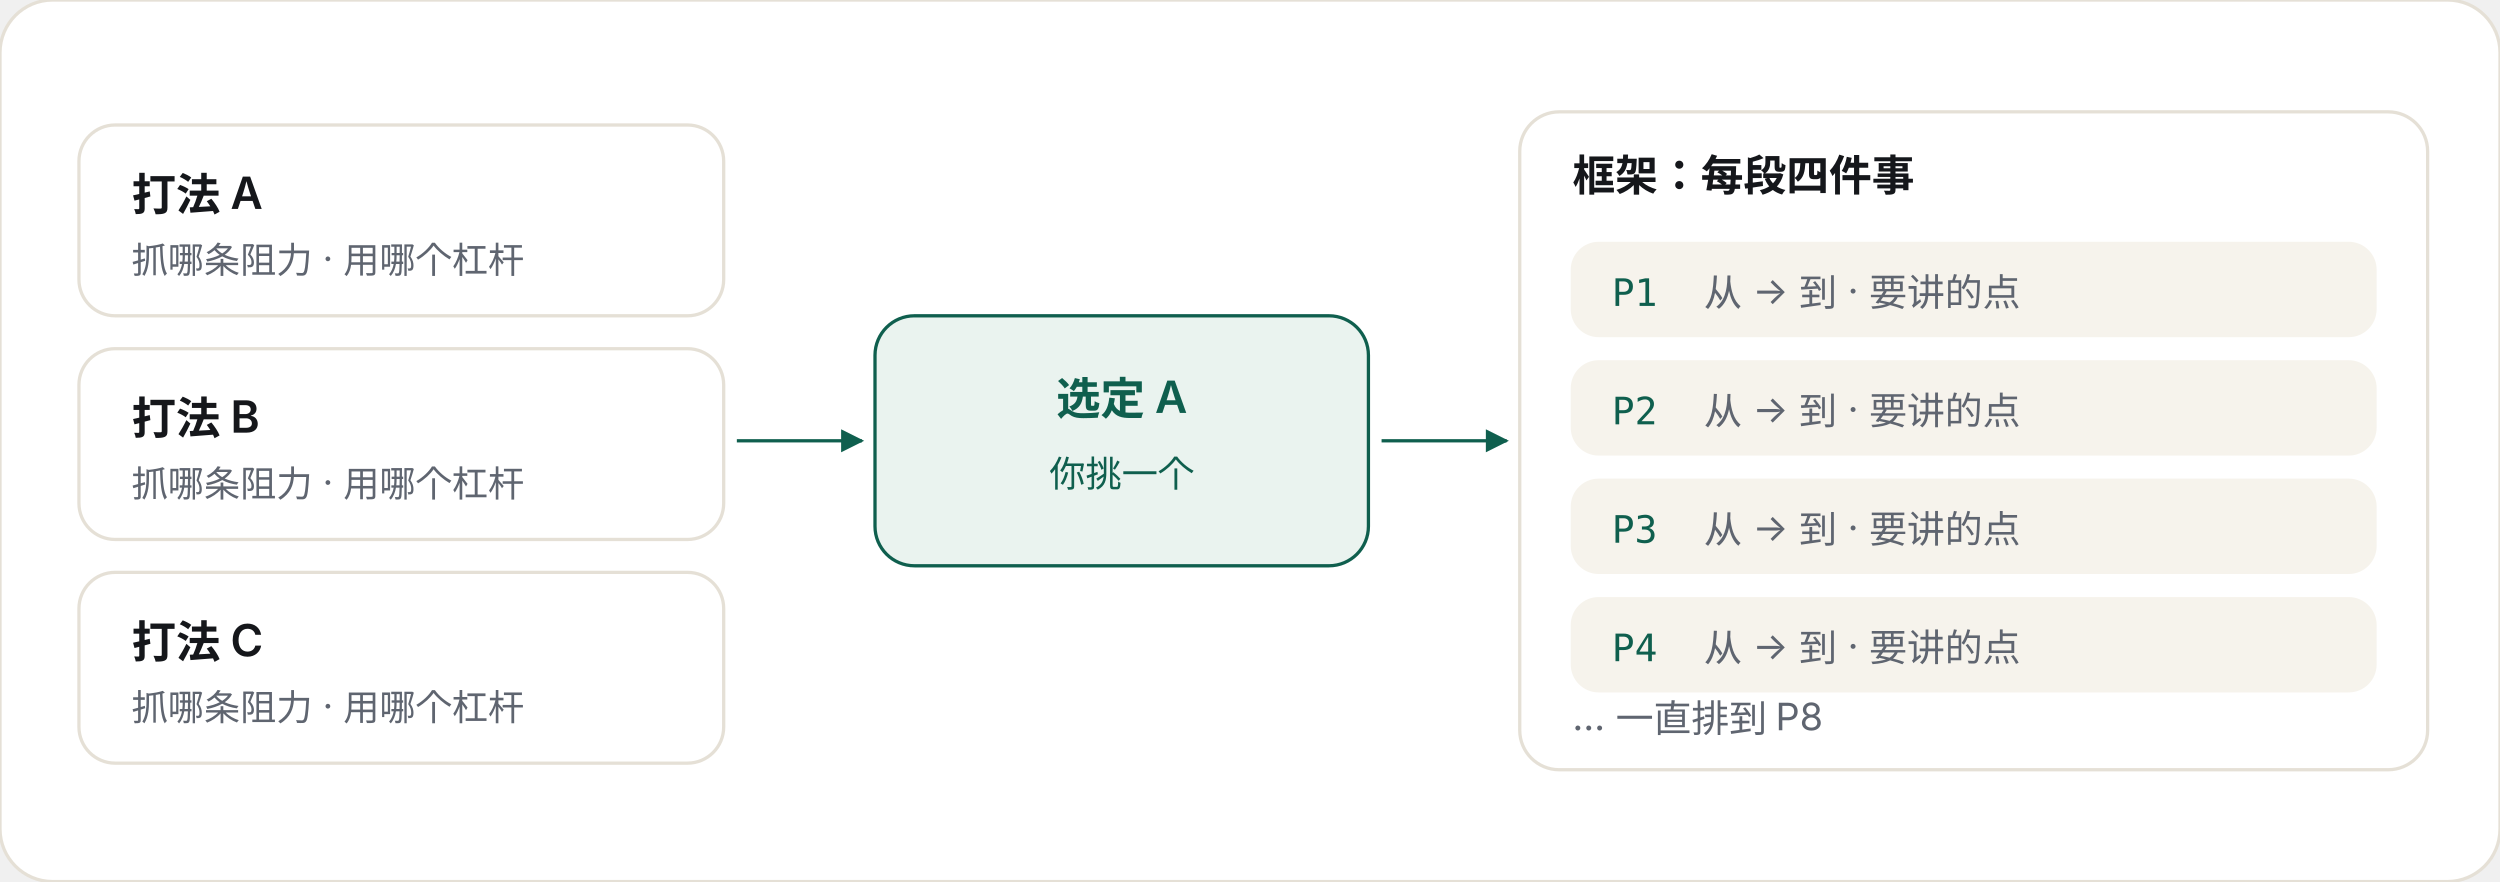
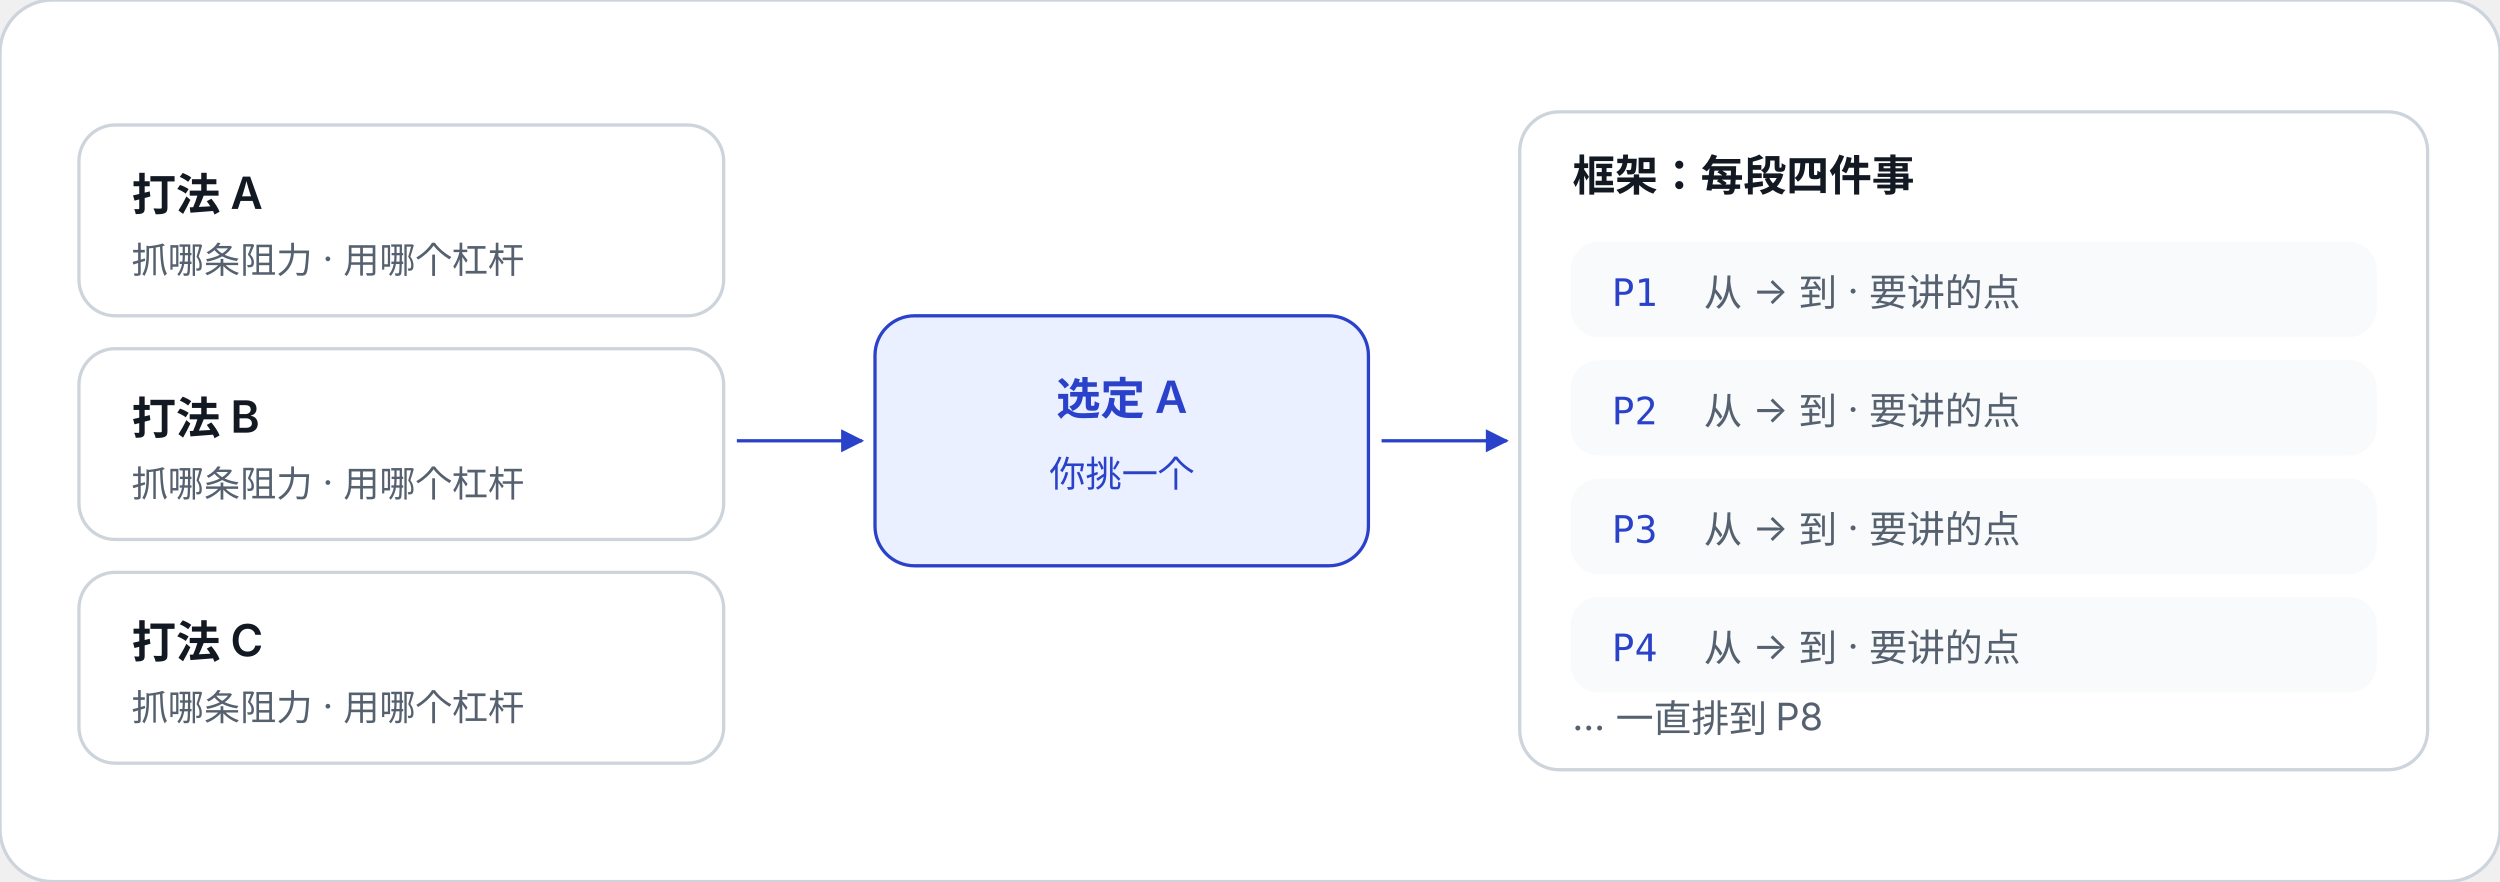
<svg xmlns="http://www.w3.org/2000/svg" viewBox="0 0 760 268" width="760" height="268">
  <defs>
    <marker id="a" viewBox="0 0 10 10" refX="9" refY="5" markerWidth="7" markerHeight="7" orient="auto-start-reverse">
-       <path d="M0 0 L10 5 L0 10 z" fill="#5f6570" />
+       <path d="M0 0 L10 5 L0 10 z" fill="#566170" />
    </marker>
    <marker id="ag" viewBox="0 0 10 10" refX="9" refY="5" markerWidth="7" markerHeight="7" orient="auto-start-reverse">
-       <path d="M0 0 L10 5 L0 10 z" fill="#0f5f4e" />
+       <path d="M0 0 L10 5 L0 10 z" fill="#2A41C9" />
    </marker>
  </defs>
-   <rect x="0" y="0" width="760" height="268" rx="16" fill="#ffffff" stroke="#e5e0d6" stroke-width="1" />
-   <rect x="24" y="38" width="196" height="58" rx="11" fill="#ffffff" stroke="#e5e0d6" stroke-width="1" />
-   <text x="40" y="64" font-family="-apple-system,BlinkMacSystemFont,Segoe UI,PingFang SC,Microsoft YaHei,sans-serif" font-size="13.5" fill="#15171b" text-anchor="start" font-weight="600">打法 A</text>
-   <text x="40" y="83" font-family="-apple-system,BlinkMacSystemFont,Segoe UI,PingFang SC,Microsoft YaHei,sans-serif" font-size="11" fill="#5f6570" text-anchor="start" font-weight="400">抓哪条阻力 · 用哪个杠杆</text>
-   <rect x="24" y="106" width="196" height="58" rx="11" fill="#ffffff" stroke="#e5e0d6" stroke-width="1" />
-   <text x="40" y="132" font-family="-apple-system,BlinkMacSystemFont,Segoe UI,PingFang SC,Microsoft YaHei,sans-serif" font-size="13.5" fill="#15171b" text-anchor="start" font-weight="600">打法 B</text>
-   <text x="40" y="151" font-family="-apple-system,BlinkMacSystemFont,Segoe UI,PingFang SC,Microsoft YaHei,sans-serif" font-size="11" fill="#5f6570" text-anchor="start" font-weight="400">抓哪条阻力 · 用哪个杠杆</text>
-   <rect x="24" y="174" width="196" height="58" rx="11" fill="#ffffff" stroke="#e5e0d6" stroke-width="1" />
-   <text x="40" y="200" font-family="-apple-system,BlinkMacSystemFont,Segoe UI,PingFang SC,Microsoft YaHei,sans-serif" font-size="13.5" fill="#15171b" text-anchor="start" font-weight="600">打法 C</text>
-   <text x="40" y="219" font-family="-apple-system,BlinkMacSystemFont,Segoe UI,PingFang SC,Microsoft YaHei,sans-serif" font-size="11" fill="#5f6570" text-anchor="start" font-weight="400">抓哪条阻力 · 用哪个杠杆</text>
-   <line x1="224" y1="134" x2="262" y2="134" stroke="#0f5f4e" stroke-width="1" marker-end="url(#ag)" />
-   <rect x="266" y="96" width="150" height="76" rx="12" fill="#eaf3ef" stroke="#0f5f4e" stroke-width="1" />
-   <text x="341" y="126" font-family="-apple-system,BlinkMacSystemFont,Segoe UI,PingFang SC,Microsoft YaHei,sans-serif" font-size="13.5" fill="#0f5f4e" text-anchor="middle" font-weight="600">选定 A</text>
-   <text x="341" y="148" font-family="-apple-system,BlinkMacSystemFont,Segoe UI,PingFang SC,Microsoft YaHei,sans-serif" font-size="11" fill="#0f5f4e" text-anchor="middle" font-weight="400">你挑一个</text>
-   <line x1="420" y1="134" x2="458" y2="134" stroke="#0f5f4e" stroke-width="1" marker-end="url(#ag)" />
-   <rect x="462" y="34" width="276" height="200" rx="12" fill="#ffffff" stroke="#e5e0d6" stroke-width="1" />
-   <text x="478" y="58" font-family="-apple-system,BlinkMacSystemFont,Segoe UI,PingFang SC,Microsoft YaHei,sans-serif" font-size="13" fill="#15171b" text-anchor="start" font-weight="600">框架：每段四件事</text>
-   <rect x="478" y="74" width="244" height="28" rx="8" fill="#f6f3ec" stroke="#f6f3ec" stroke-width="1" />
-   <text x="490" y="93" font-family="ui-monospace,SFMono-Regular,Menlo,monospace" font-size="11.5" fill="#0f5f4e" text-anchor="start" font-weight="400">P1</text>
-   <text x="518" y="93" font-family="-apple-system,BlinkMacSystemFont,Segoe UI,PingFang SC,Microsoft YaHei,sans-serif" font-size="11.5" fill="#5f6570" text-anchor="start" font-weight="400">从 → 到 · 要讲的点</text>
-   <rect x="478" y="110" width="244" height="28" rx="8" fill="#f6f3ec" stroke="#f6f3ec" stroke-width="1" />
-   <text x="490" y="129" font-family="ui-monospace,SFMono-Regular,Menlo,monospace" font-size="11.5" fill="#0f5f4e" text-anchor="start" font-weight="400">P2</text>
-   <text x="518" y="129" font-family="-apple-system,BlinkMacSystemFont,Segoe UI,PingFang SC,Microsoft YaHei,sans-serif" font-size="11.5" fill="#5f6570" text-anchor="start" font-weight="400">从 → 到 · 要讲的点</text>
-   <rect x="478" y="146" width="244" height="28" rx="8" fill="#f6f3ec" stroke="#f6f3ec" stroke-width="1" />
-   <text x="490" y="165" font-family="ui-monospace,SFMono-Regular,Menlo,monospace" font-size="11.5" fill="#0f5f4e" text-anchor="start" font-weight="400">P3</text>
-   <text x="518" y="165" font-family="-apple-system,BlinkMacSystemFont,Segoe UI,PingFang SC,Microsoft YaHei,sans-serif" font-size="11.5" fill="#5f6570" text-anchor="start" font-weight="400">从 → 到 · 要讲的点</text>
-   <rect x="478" y="182" width="244" height="28" rx="8" fill="#f6f3ec" stroke="#f6f3ec" stroke-width="1" />
-   <text x="490" y="201" font-family="ui-monospace,SFMono-Regular,Menlo,monospace" font-size="11.5" fill="#0f5f4e" text-anchor="start" font-weight="400">P4</text>
-   <text x="518" y="201" font-family="-apple-system,BlinkMacSystemFont,Segoe UI,PingFang SC,Microsoft YaHei,sans-serif" font-size="11.5" fill="#5f6570" text-anchor="start" font-weight="400">从 → 到 · 要讲的点</text>
-   <text x="478" y="222" font-family="-apple-system,BlinkMacSystemFont,Segoe UI,PingFang SC,Microsoft YaHei,sans-serif" font-size="11.5" fill="#5f6570" text-anchor="start" font-weight="400">… 一直排到 P8</text>
+   <rect x="0" y="0" width="760" height="268" rx="16" fill="#FFFFFF" stroke="#CDD4DC" stroke-width="1" />
+   <rect x="24" y="38" width="196" height="58" rx="11" fill="#FFFFFF" stroke="#CDD4DC" stroke-width="1" />
+   <text x="40" y="64" font-family="-apple-system,BlinkMacSystemFont,Segoe UI,PingFang SC,Microsoft YaHei,sans-serif" font-size="13.5" fill="#131922" text-anchor="start" font-weight="600">打法 A</text>
+   <text x="40" y="83" font-family="-apple-system,BlinkMacSystemFont,Segoe UI,PingFang SC,Microsoft YaHei,sans-serif" font-size="11" fill="#566170" text-anchor="start" font-weight="400">抓哪条阻力 · 用哪个杠杆</text>
+   <rect x="24" y="106" width="196" height="58" rx="11" fill="#FFFFFF" stroke="#CDD4DC" stroke-width="1" />
+   <text x="40" y="132" font-family="-apple-system,BlinkMacSystemFont,Segoe UI,PingFang SC,Microsoft YaHei,sans-serif" font-size="13.5" fill="#131922" text-anchor="start" font-weight="600">打法 B</text>
+   <text x="40" y="151" font-family="-apple-system,BlinkMacSystemFont,Segoe UI,PingFang SC,Microsoft YaHei,sans-serif" font-size="11" fill="#566170" text-anchor="start" font-weight="400">抓哪条阻力 · 用哪个杠杆</text>
+   <rect x="24" y="174" width="196" height="58" rx="11" fill="#FFFFFF" stroke="#CDD4DC" stroke-width="1" />
+   <text x="40" y="200" font-family="-apple-system,BlinkMacSystemFont,Segoe UI,PingFang SC,Microsoft YaHei,sans-serif" font-size="13.5" fill="#131922" text-anchor="start" font-weight="600">打法 C</text>
+   <text x="40" y="219" font-family="-apple-system,BlinkMacSystemFont,Segoe UI,PingFang SC,Microsoft YaHei,sans-serif" font-size="11" fill="#566170" text-anchor="start" font-weight="400">抓哪条阻力 · 用哪个杠杆</text>
+   <line x1="224" y1="134" x2="262" y2="134" stroke="#2A41C9" stroke-width="1" marker-end="url(#ag)" />
+   <rect x="266" y="96" width="150" height="76" rx="12" fill="#EAF0FF" stroke="#2A41C9" stroke-width="1" />
+   <text x="341" y="126" font-family="-apple-system,BlinkMacSystemFont,Segoe UI,PingFang SC,Microsoft YaHei,sans-serif" font-size="13.5" fill="#2A41C9" text-anchor="middle" font-weight="600">选定 A</text>
+   <text x="341" y="148" font-family="-apple-system,BlinkMacSystemFont,Segoe UI,PingFang SC,Microsoft YaHei,sans-serif" font-size="11" fill="#2A41C9" text-anchor="middle" font-weight="400">你挑一个</text>
+   <line x1="420" y1="134" x2="458" y2="134" stroke="#2A41C9" stroke-width="1" marker-end="url(#ag)" />
+   <rect x="462" y="34" width="276" height="200" rx="12" fill="#FFFFFF" stroke="#CDD4DC" stroke-width="1" />
+   <text x="478" y="58" font-family="-apple-system,BlinkMacSystemFont,Segoe UI,PingFang SC,Microsoft YaHei,sans-serif" font-size="13" fill="#131922" text-anchor="start" font-weight="600">框架：每段四件事</text>
+   <rect x="478" y="74" width="244" height="28" rx="8" fill="#F8FAFB" stroke="#F8FAFB" stroke-width="1" />
+   <text x="490" y="93" font-family="ui-monospace,SFMono-Regular,Menlo,monospace" font-size="11.5" fill="#2A41C9" text-anchor="start" font-weight="400">P1</text>
+   <text x="518" y="93" font-family="-apple-system,BlinkMacSystemFont,Segoe UI,PingFang SC,Microsoft YaHei,sans-serif" font-size="11.5" fill="#566170" text-anchor="start" font-weight="400">从 → 到 · 要讲的点</text>
+   <rect x="478" y="110" width="244" height="28" rx="8" fill="#F8FAFB" stroke="#F8FAFB" stroke-width="1" />
+   <text x="490" y="129" font-family="ui-monospace,SFMono-Regular,Menlo,monospace" font-size="11.5" fill="#2A41C9" text-anchor="start" font-weight="400">P2</text>
+   <text x="518" y="129" font-family="-apple-system,BlinkMacSystemFont,Segoe UI,PingFang SC,Microsoft YaHei,sans-serif" font-size="11.5" fill="#566170" text-anchor="start" font-weight="400">从 → 到 · 要讲的点</text>
+   <rect x="478" y="146" width="244" height="28" rx="8" fill="#F8FAFB" stroke="#F8FAFB" stroke-width="1" />
+   <text x="490" y="165" font-family="ui-monospace,SFMono-Regular,Menlo,monospace" font-size="11.5" fill="#2A41C9" text-anchor="start" font-weight="400">P3</text>
+   <text x="518" y="165" font-family="-apple-system,BlinkMacSystemFont,Segoe UI,PingFang SC,Microsoft YaHei,sans-serif" font-size="11.5" fill="#566170" text-anchor="start" font-weight="400">从 → 到 · 要讲的点</text>
+   <rect x="478" y="182" width="244" height="28" rx="8" fill="#F8FAFB" stroke="#F8FAFB" stroke-width="1" />
+   <text x="490" y="201" font-family="ui-monospace,SFMono-Regular,Menlo,monospace" font-size="11.5" fill="#2A41C9" text-anchor="start" font-weight="400">P4</text>
+   <text x="518" y="201" font-family="-apple-system,BlinkMacSystemFont,Segoe UI,PingFang SC,Microsoft YaHei,sans-serif" font-size="11.5" fill="#566170" text-anchor="start" font-weight="400">从 → 到 · 要讲的点</text>
+   <text x="478" y="222" font-family="-apple-system,BlinkMacSystemFont,Segoe UI,PingFang SC,Microsoft YaHei,sans-serif" font-size="11.5" fill="#566170" text-anchor="start" font-weight="400">… 一直排到 P8</text>
</svg>
